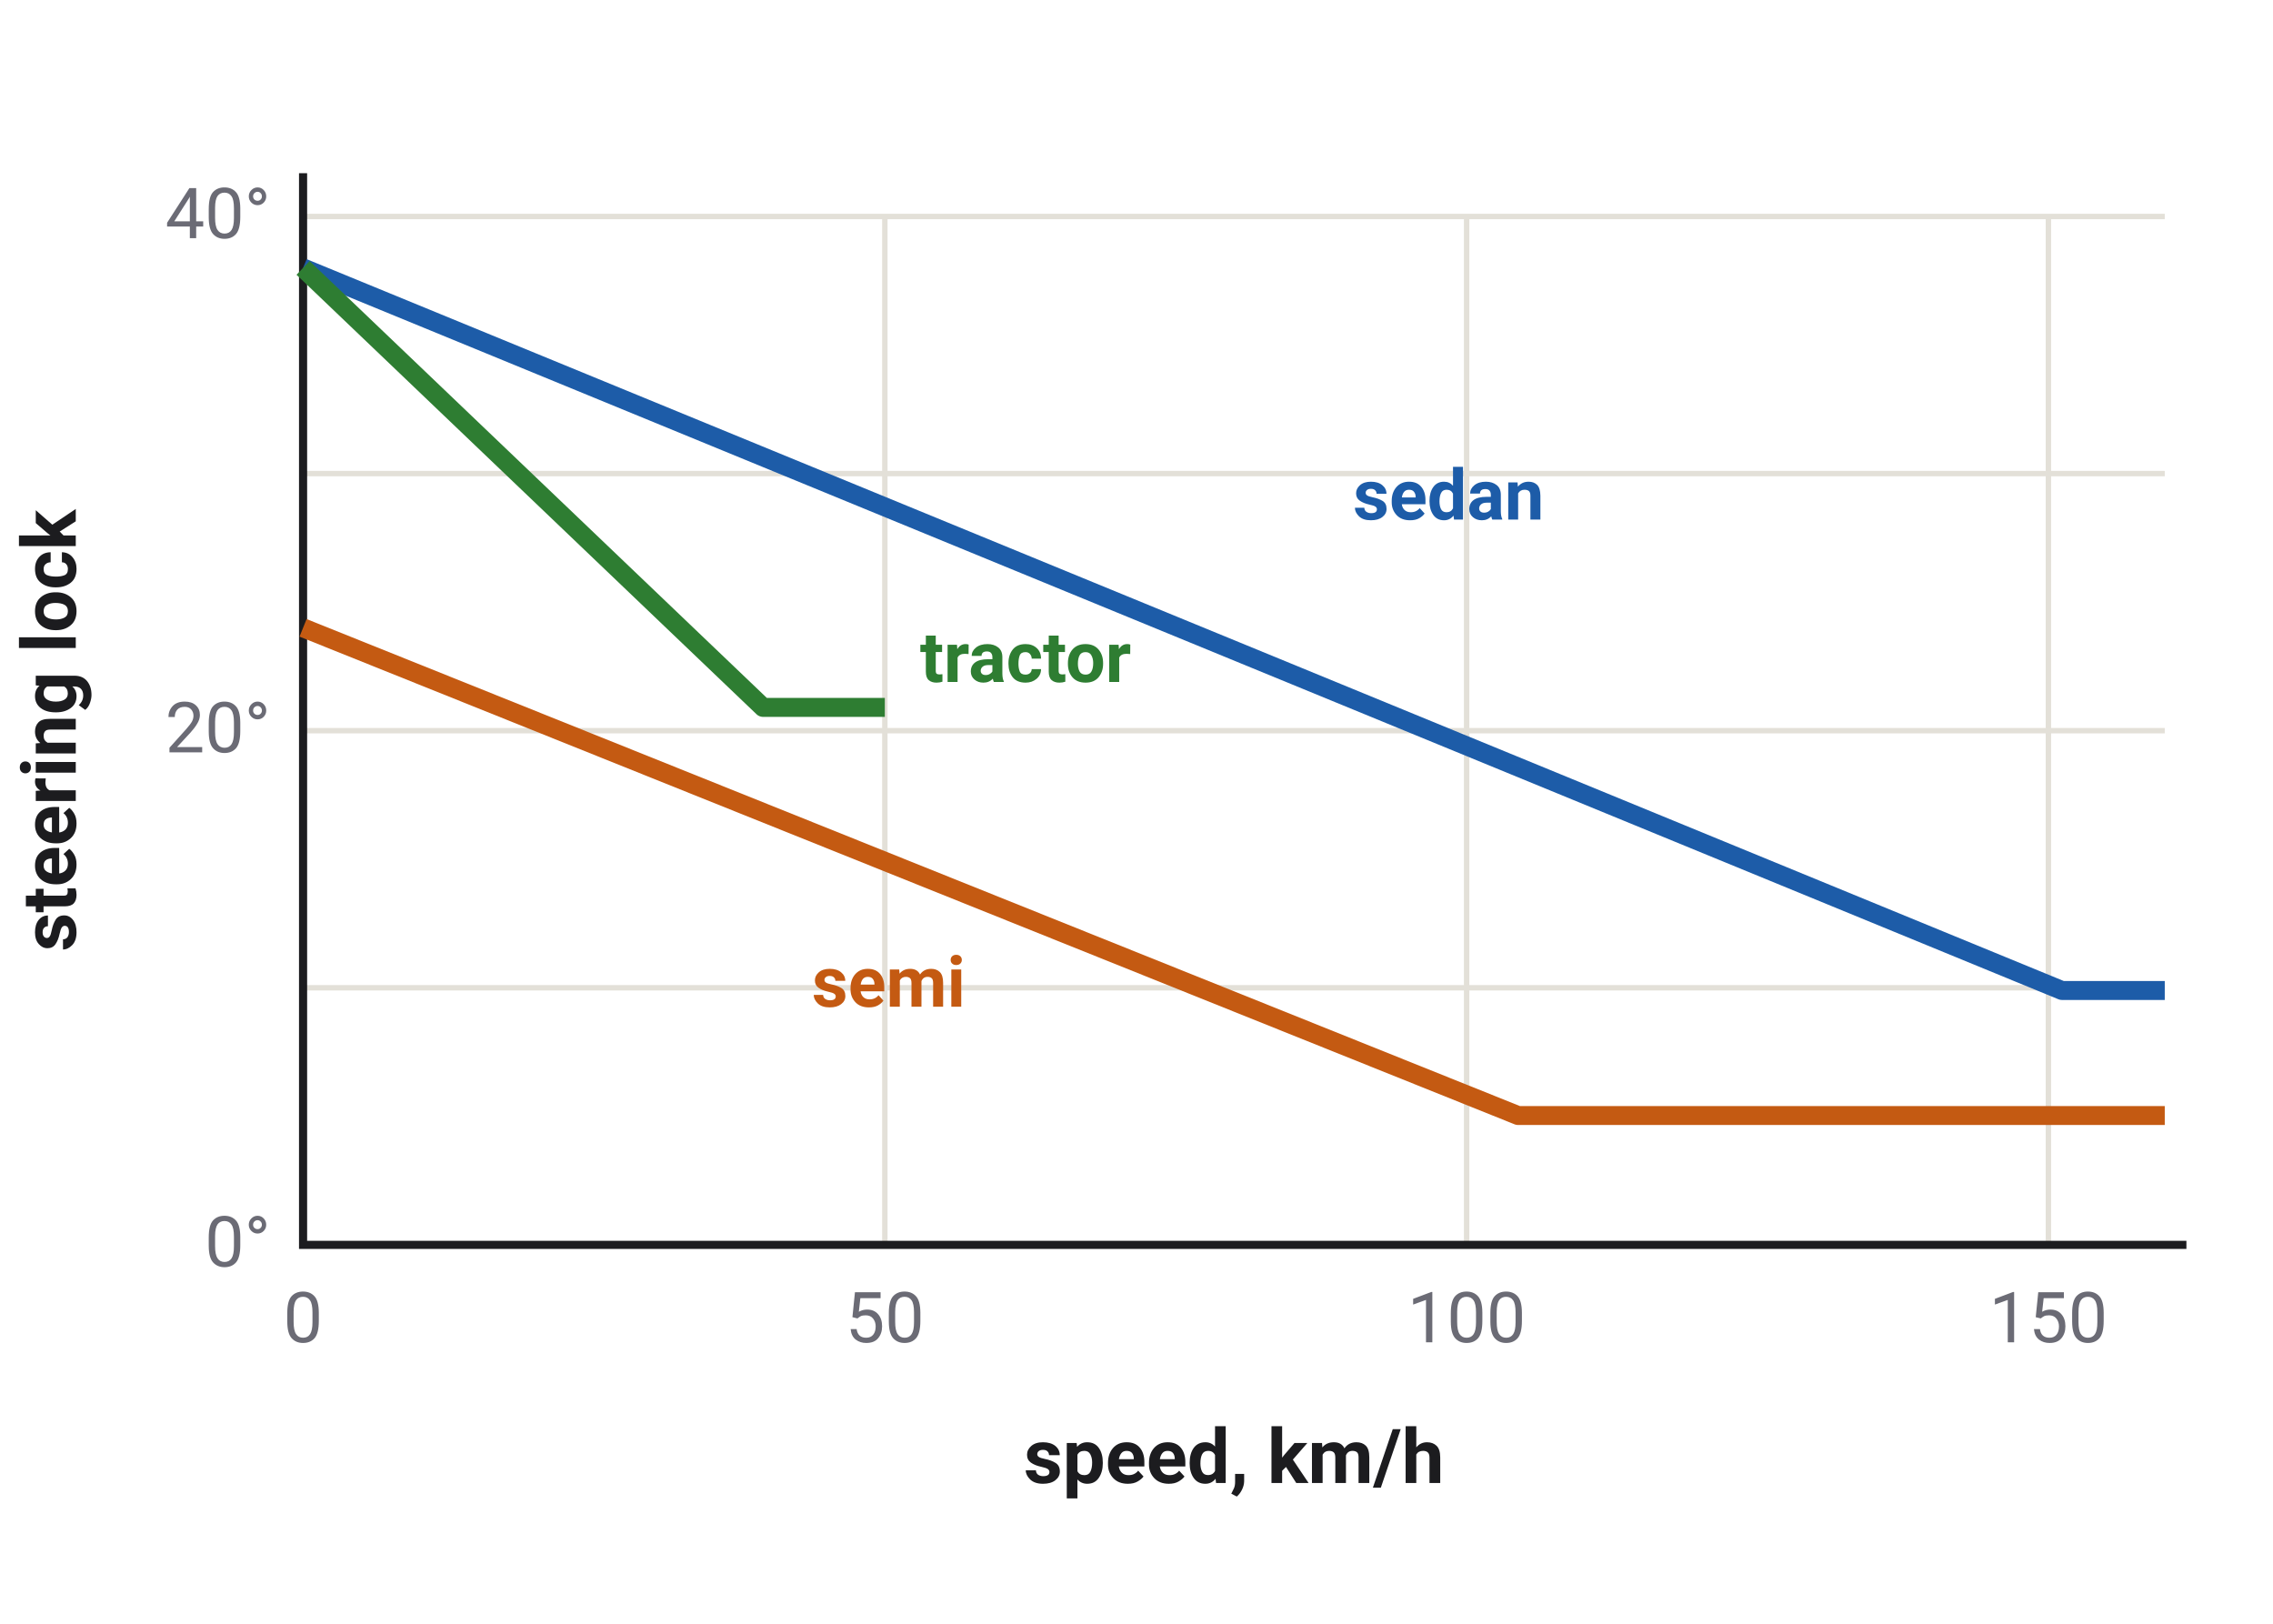
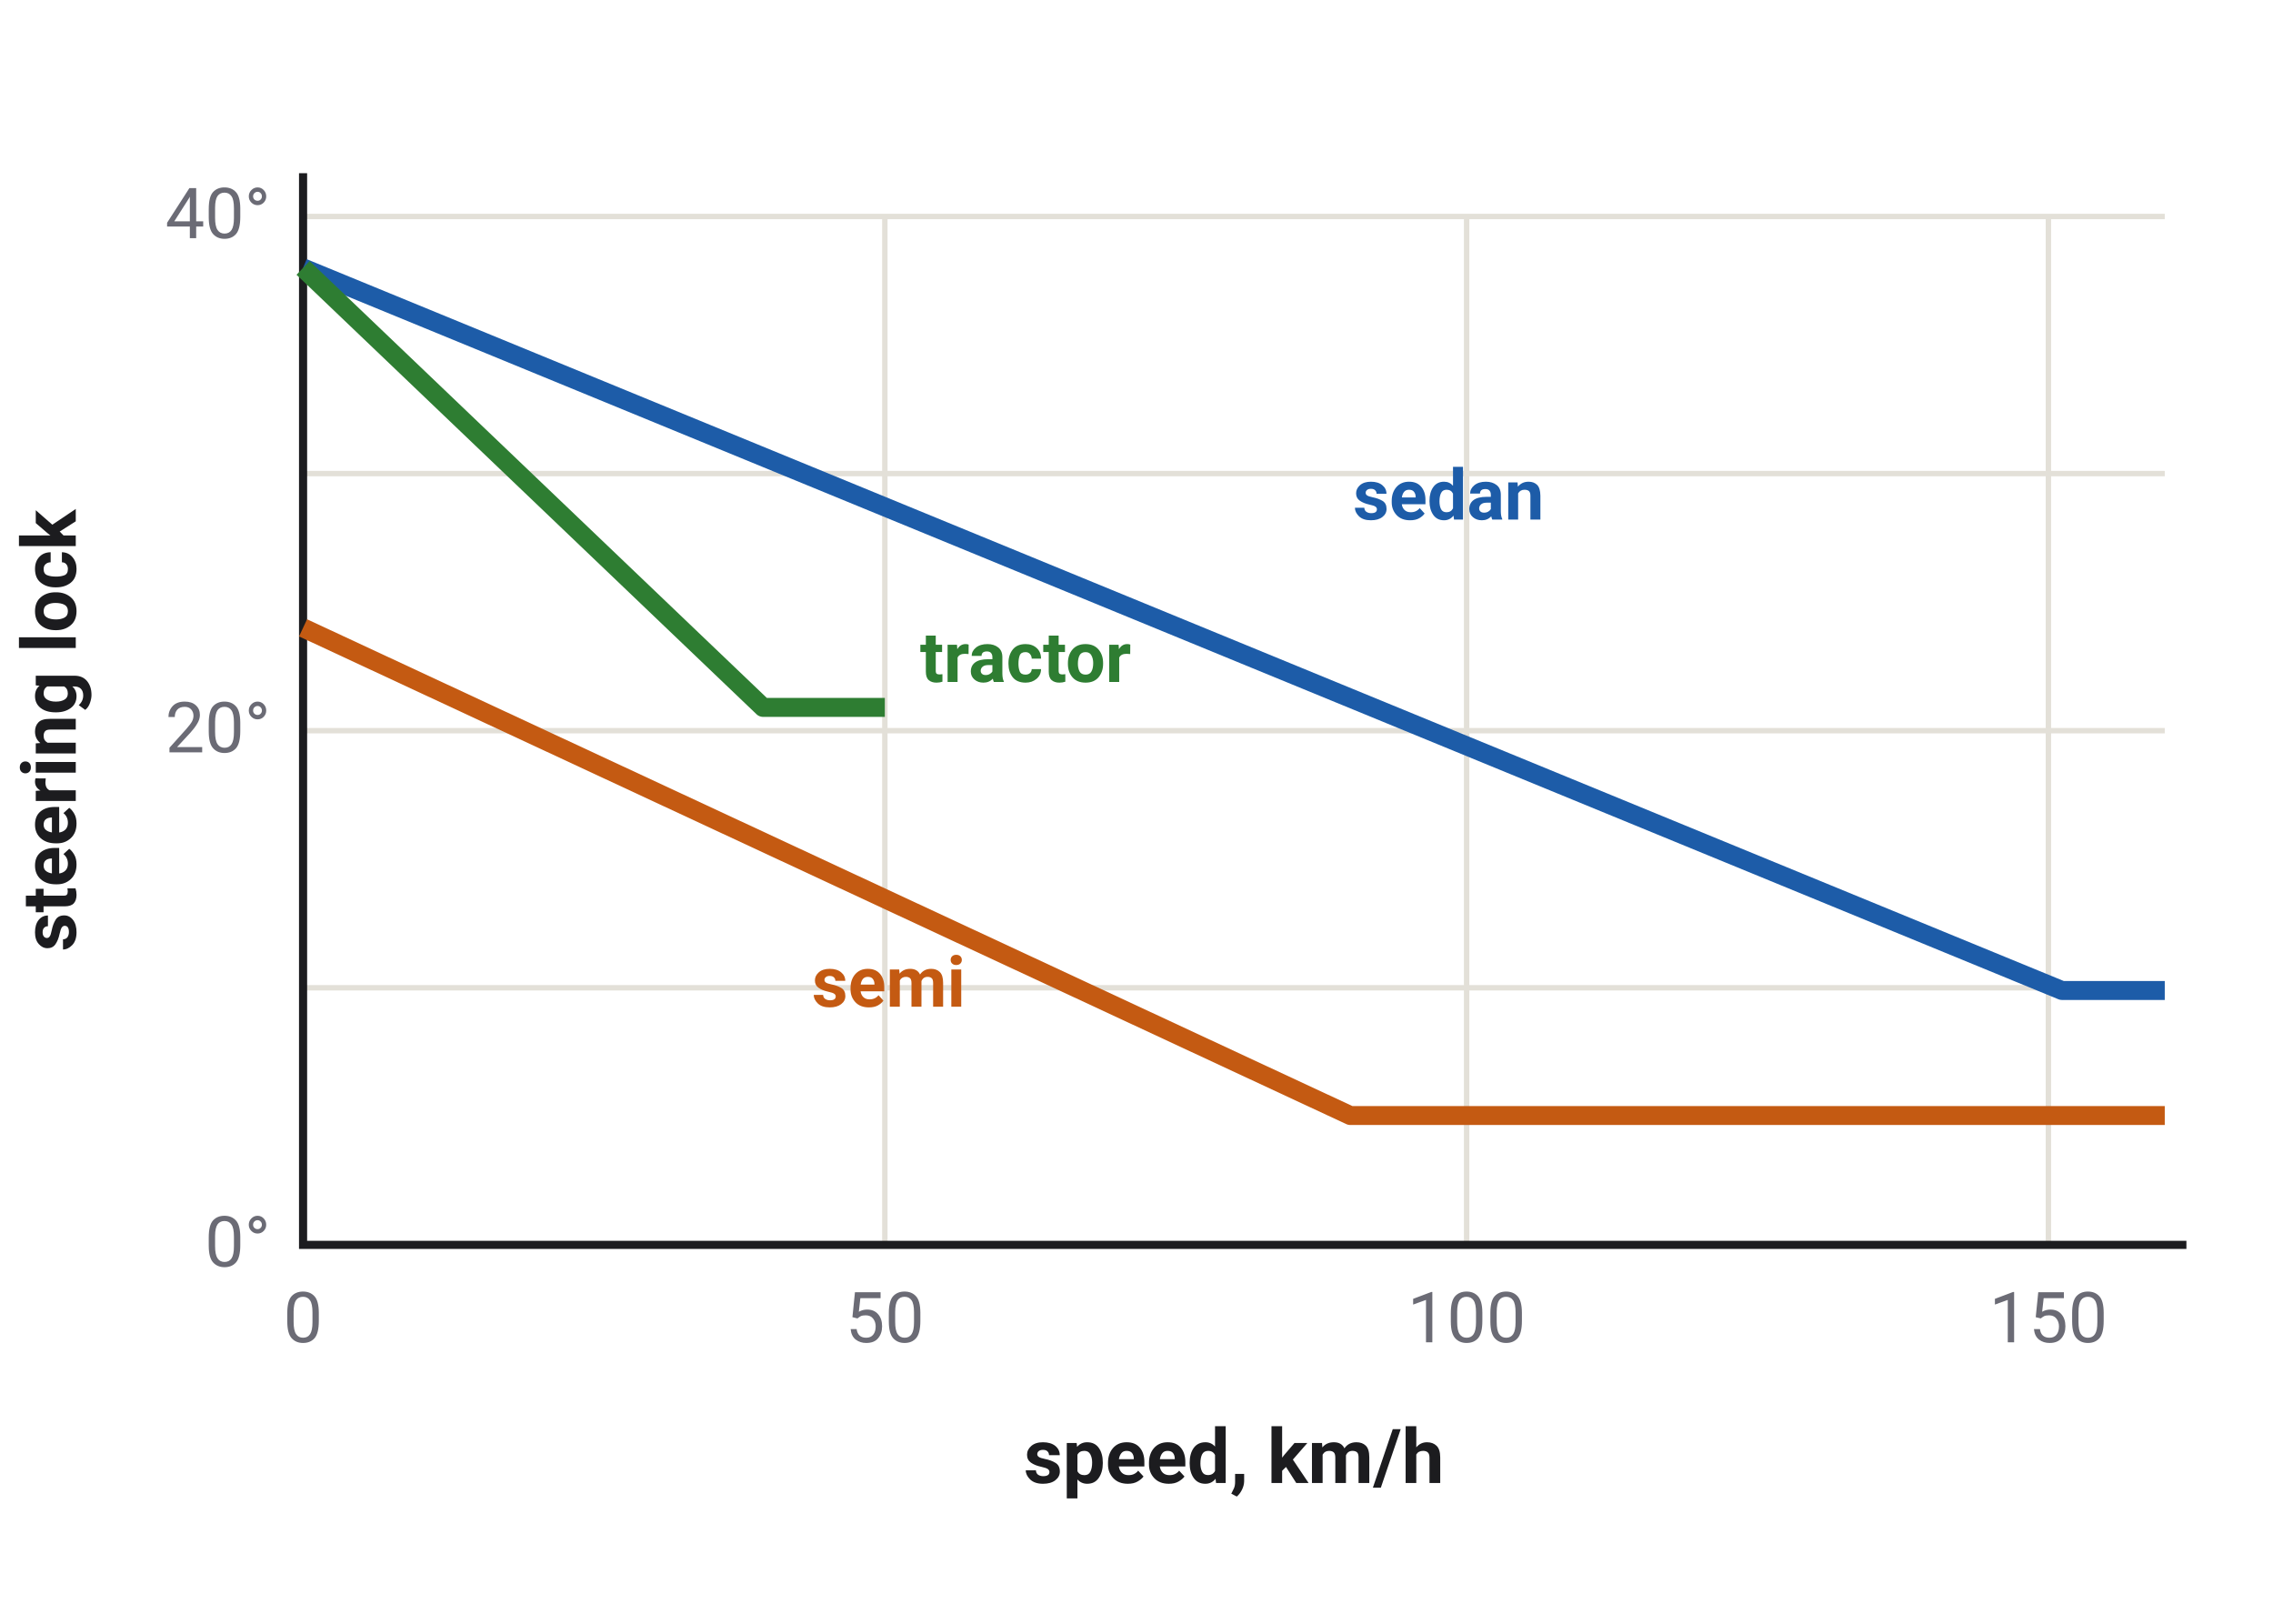
<svg xmlns="http://www.w3.org/2000/svg" viewBox="0 0 420 300" width="420" height="300">
  <style>
.st-t{font:600 14px system-ui,-apple-system,"Segoe UI",Roboto,sans-serif;fill:var(--fig-ink,#1c1c1f)}
.st-s{font:13px system-ui,-apple-system,"Segoe UI",Roboto,sans-serif;fill:var(--fig-muted,#6b6b75)}
.st-axis{stroke:var(--fig-ink,#1c1c1f);stroke-width:1.5;fill:none}
.st-grid{stroke:var(--fig-grid,#e3e0d8);stroke-width:1;fill:none}
.st-car{stroke:var(--fig-blue,#1d5ca8);stroke-width:3.5;fill:none;stroke-linejoin:round}
.st-semi{stroke:var(--fig-orange,#c45a12);stroke-width:3.5;fill:none;stroke-linejoin:round}
.st-tractor{stroke:var(--fig-green,#2e7d32);stroke-width:3.5;fill:none;stroke-linejoin:round}
.st-car-t{font:600 13px system-ui,-apple-system,"Segoe UI",Roboto,sans-serif;fill:var(--fig-blue,#1d5ca8)}
.st-semi-t{font:600 13px system-ui,-apple-system,"Segoe UI",Roboto,sans-serif;fill:var(--fig-orange,#c45a12)}
.st-tractor-t{font:600 13px system-ui,-apple-system,"Segoe UI",Roboto,sans-serif;fill:var(--fig-green,#2e7d32)}
@media (prefers-color-scheme:dark){
.st-t{fill:var(--fig-ink,#e9e7e2)}.st-s{fill:var(--fig-muted,#a6a6b0)}.st-axis{stroke:var(--fig-ink,#e9e7e2)}
.st-grid{stroke:var(--fig-grid,#30323a)}.st-car{stroke:var(--fig-blue,#8ab6ff)}.st-semi{stroke:var(--fig-orange,#f0a060)}
.st-tractor{stroke:var(--fig-green,#7cc884)}.st-car-t{fill:var(--fig-blue,#8ab6ff)}.st-semi-t{fill:var(--fig-orange,#f0a060)}
.st-tractor-t{fill:var(--fig-green,#7cc884)}}
</style>
  <line class="st-grid" x1="56" y1="40" x2="400" y2="40" />
  <line class="st-grid" x1="56" y1="87.5" x2="400" y2="87.5" />
  <line class="st-grid" x1="56" y1="135" x2="400" y2="135" />
  <line class="st-grid" x1="56" y1="182.5" x2="400" y2="182.5" />
  <line class="st-grid" x1="163.5" y1="40" x2="163.5" y2="230" />
  <line class="st-grid" x1="271" y1="40" x2="271" y2="230" />
  <line class="st-grid" x1="378.5" y1="40" x2="378.5" y2="230" />
  <path class="st-axis" d="M56,32 L56,230 L404,230" />
  <polyline class="st-car" points="56,49.5 381,183 400,183" />
-   <polyline class="st-semi" points="56,116 280.5,206.1 400,206.1" />
+   <polyline class="st-semi" points="56,116 249.5,206.1 400,206.1" />
  <polyline class="st-tractor" points="56,49.5 141,130.7 163.5,130.7" />
  <text class="st-car-t" x="250" y="96">sedan</text>
  <text class="st-tractor-t" x="170" y="126">tractor</text>
  <text class="st-semi-t" x="150" y="186">semi</text>
  <text class="st-s" x="50" y="44" text-anchor="end">40°</text>
  <text class="st-s" x="50" y="139" text-anchor="end">20°</text>
  <text class="st-s" x="50" y="234" text-anchor="end">0°</text>
  <text class="st-s" x="56" y="248" text-anchor="middle">0</text>
  <text class="st-s" x="163.5" y="248" text-anchor="middle">50</text>
  <text class="st-s" x="271" y="248" text-anchor="middle">100</text>
  <text class="st-s" x="378.5" y="248" text-anchor="middle">150</text>
  <text class="st-t" x="228" y="274" text-anchor="middle">speed, km/h</text>
  <text class="st-t" x="14" y="135" text-anchor="middle" transform="rotate(-90 14 135)">steering lock</text>
</svg>
